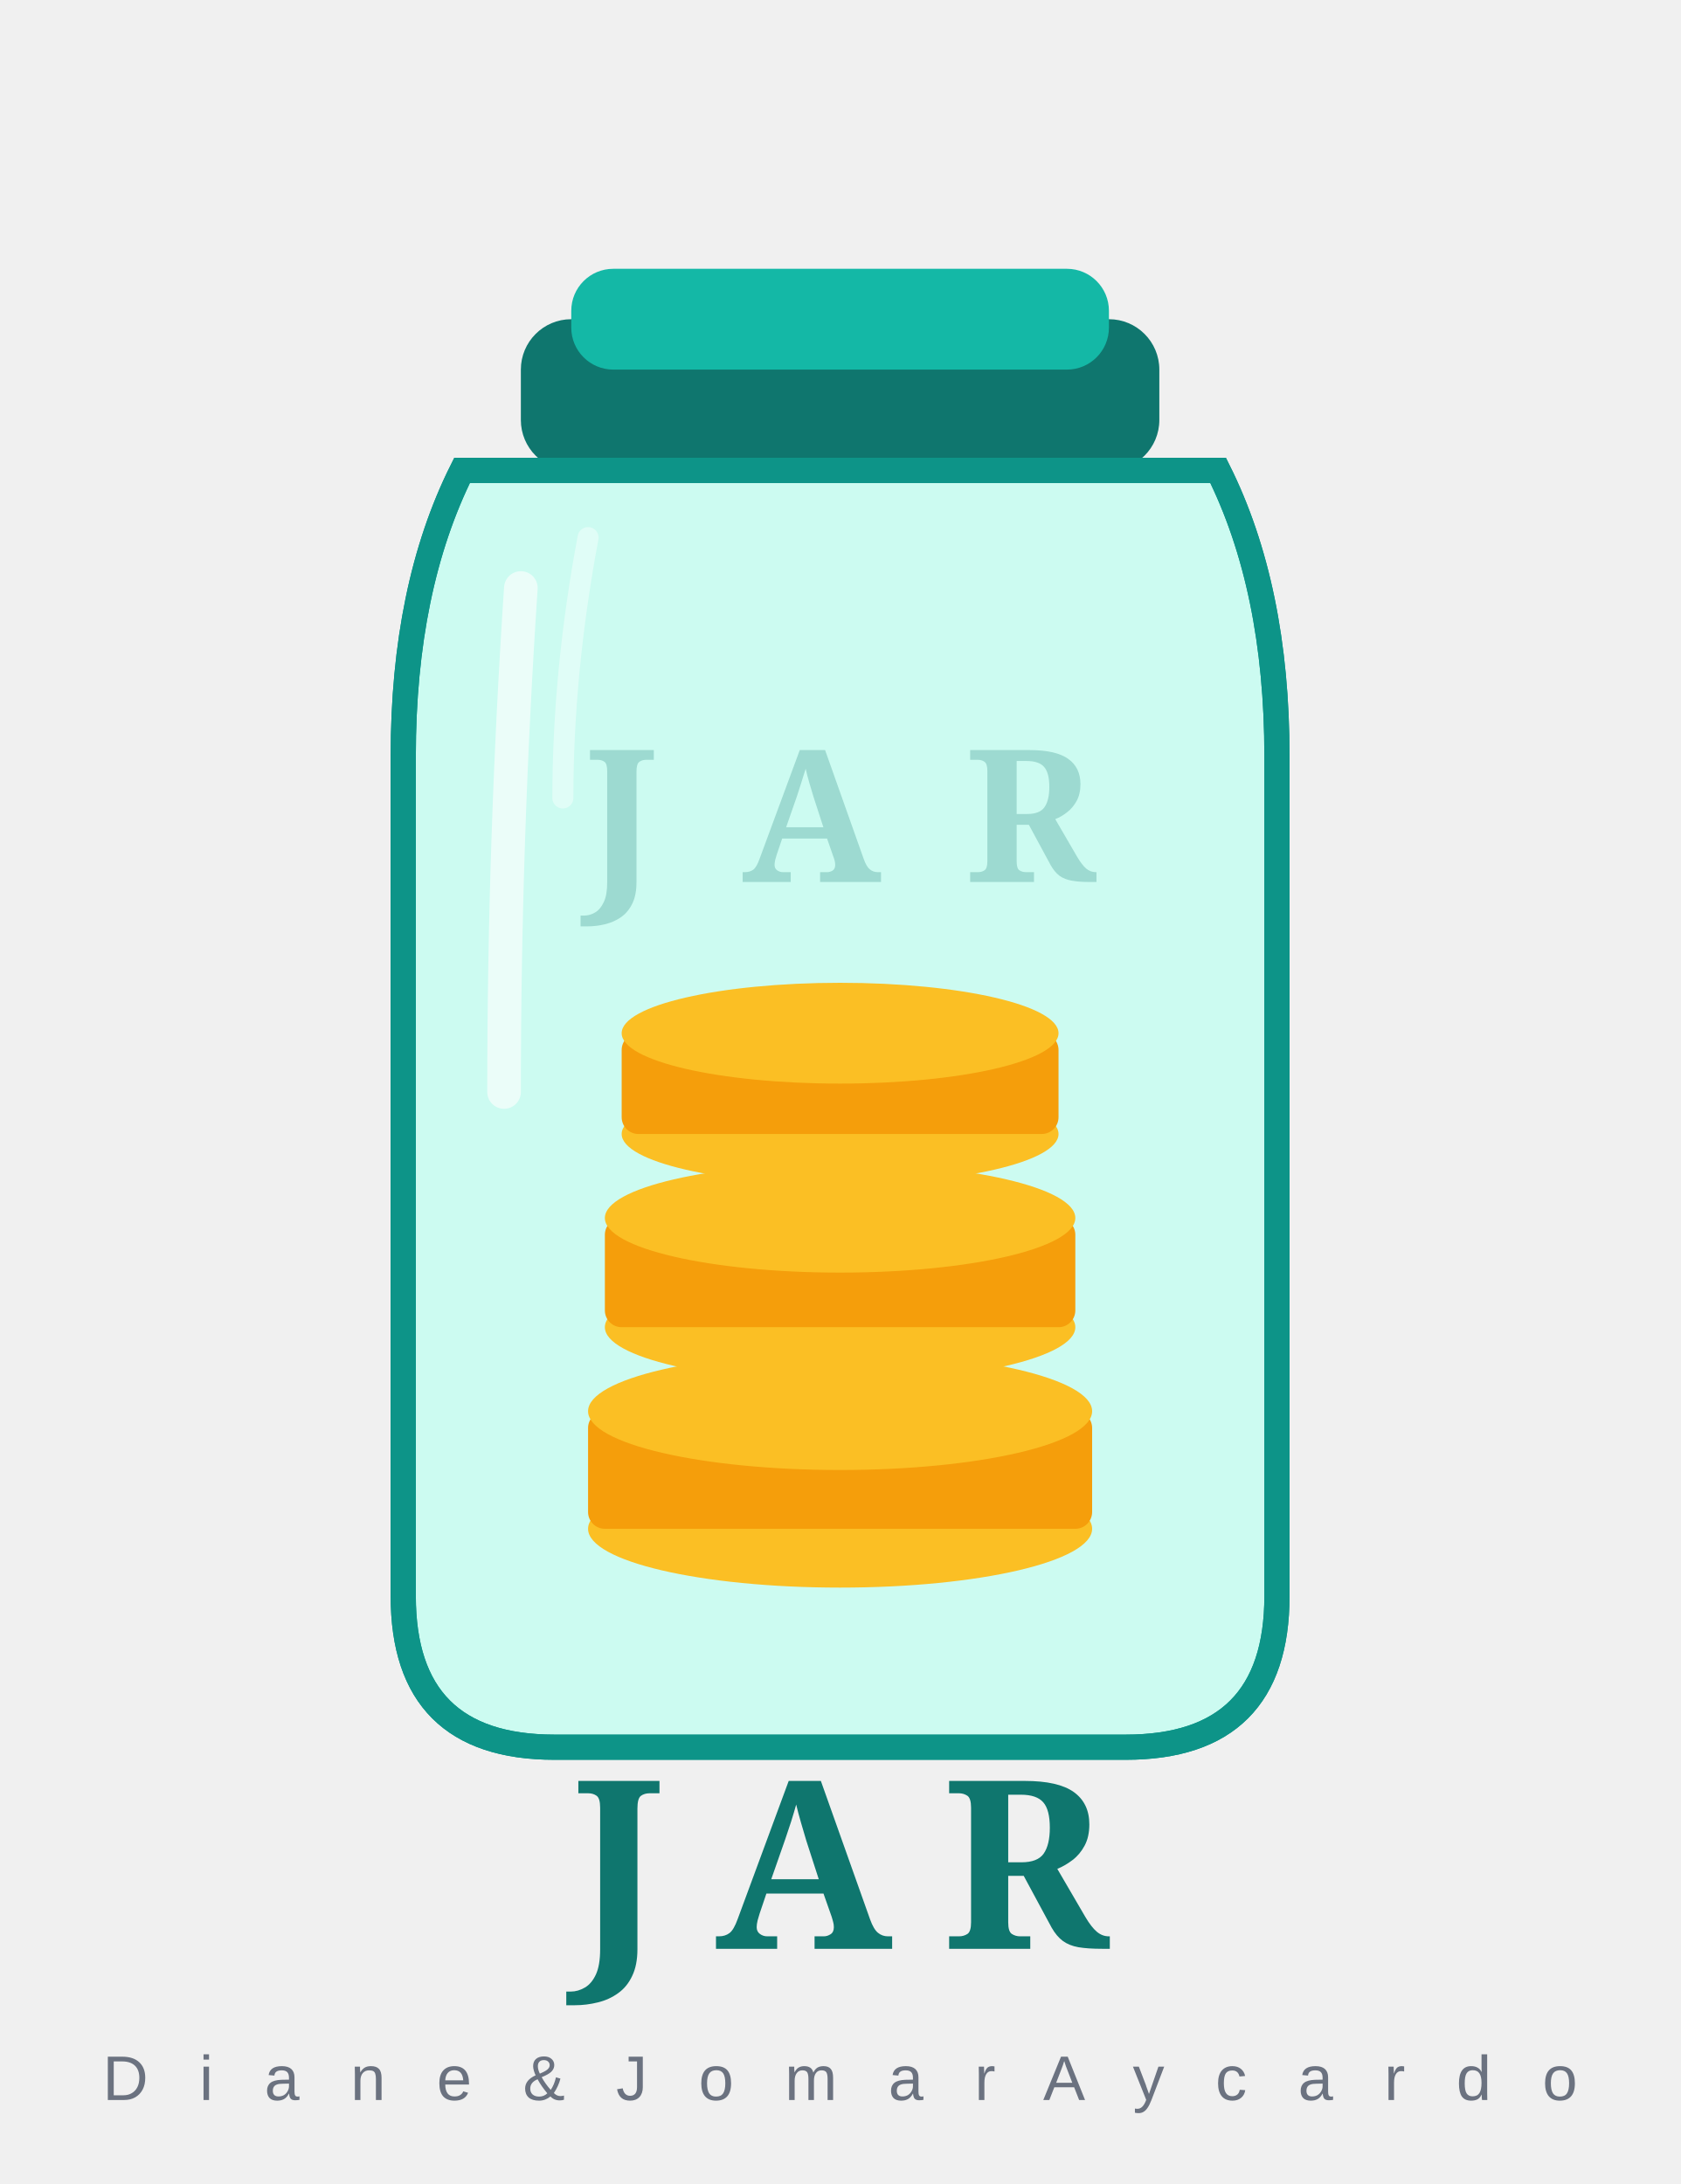
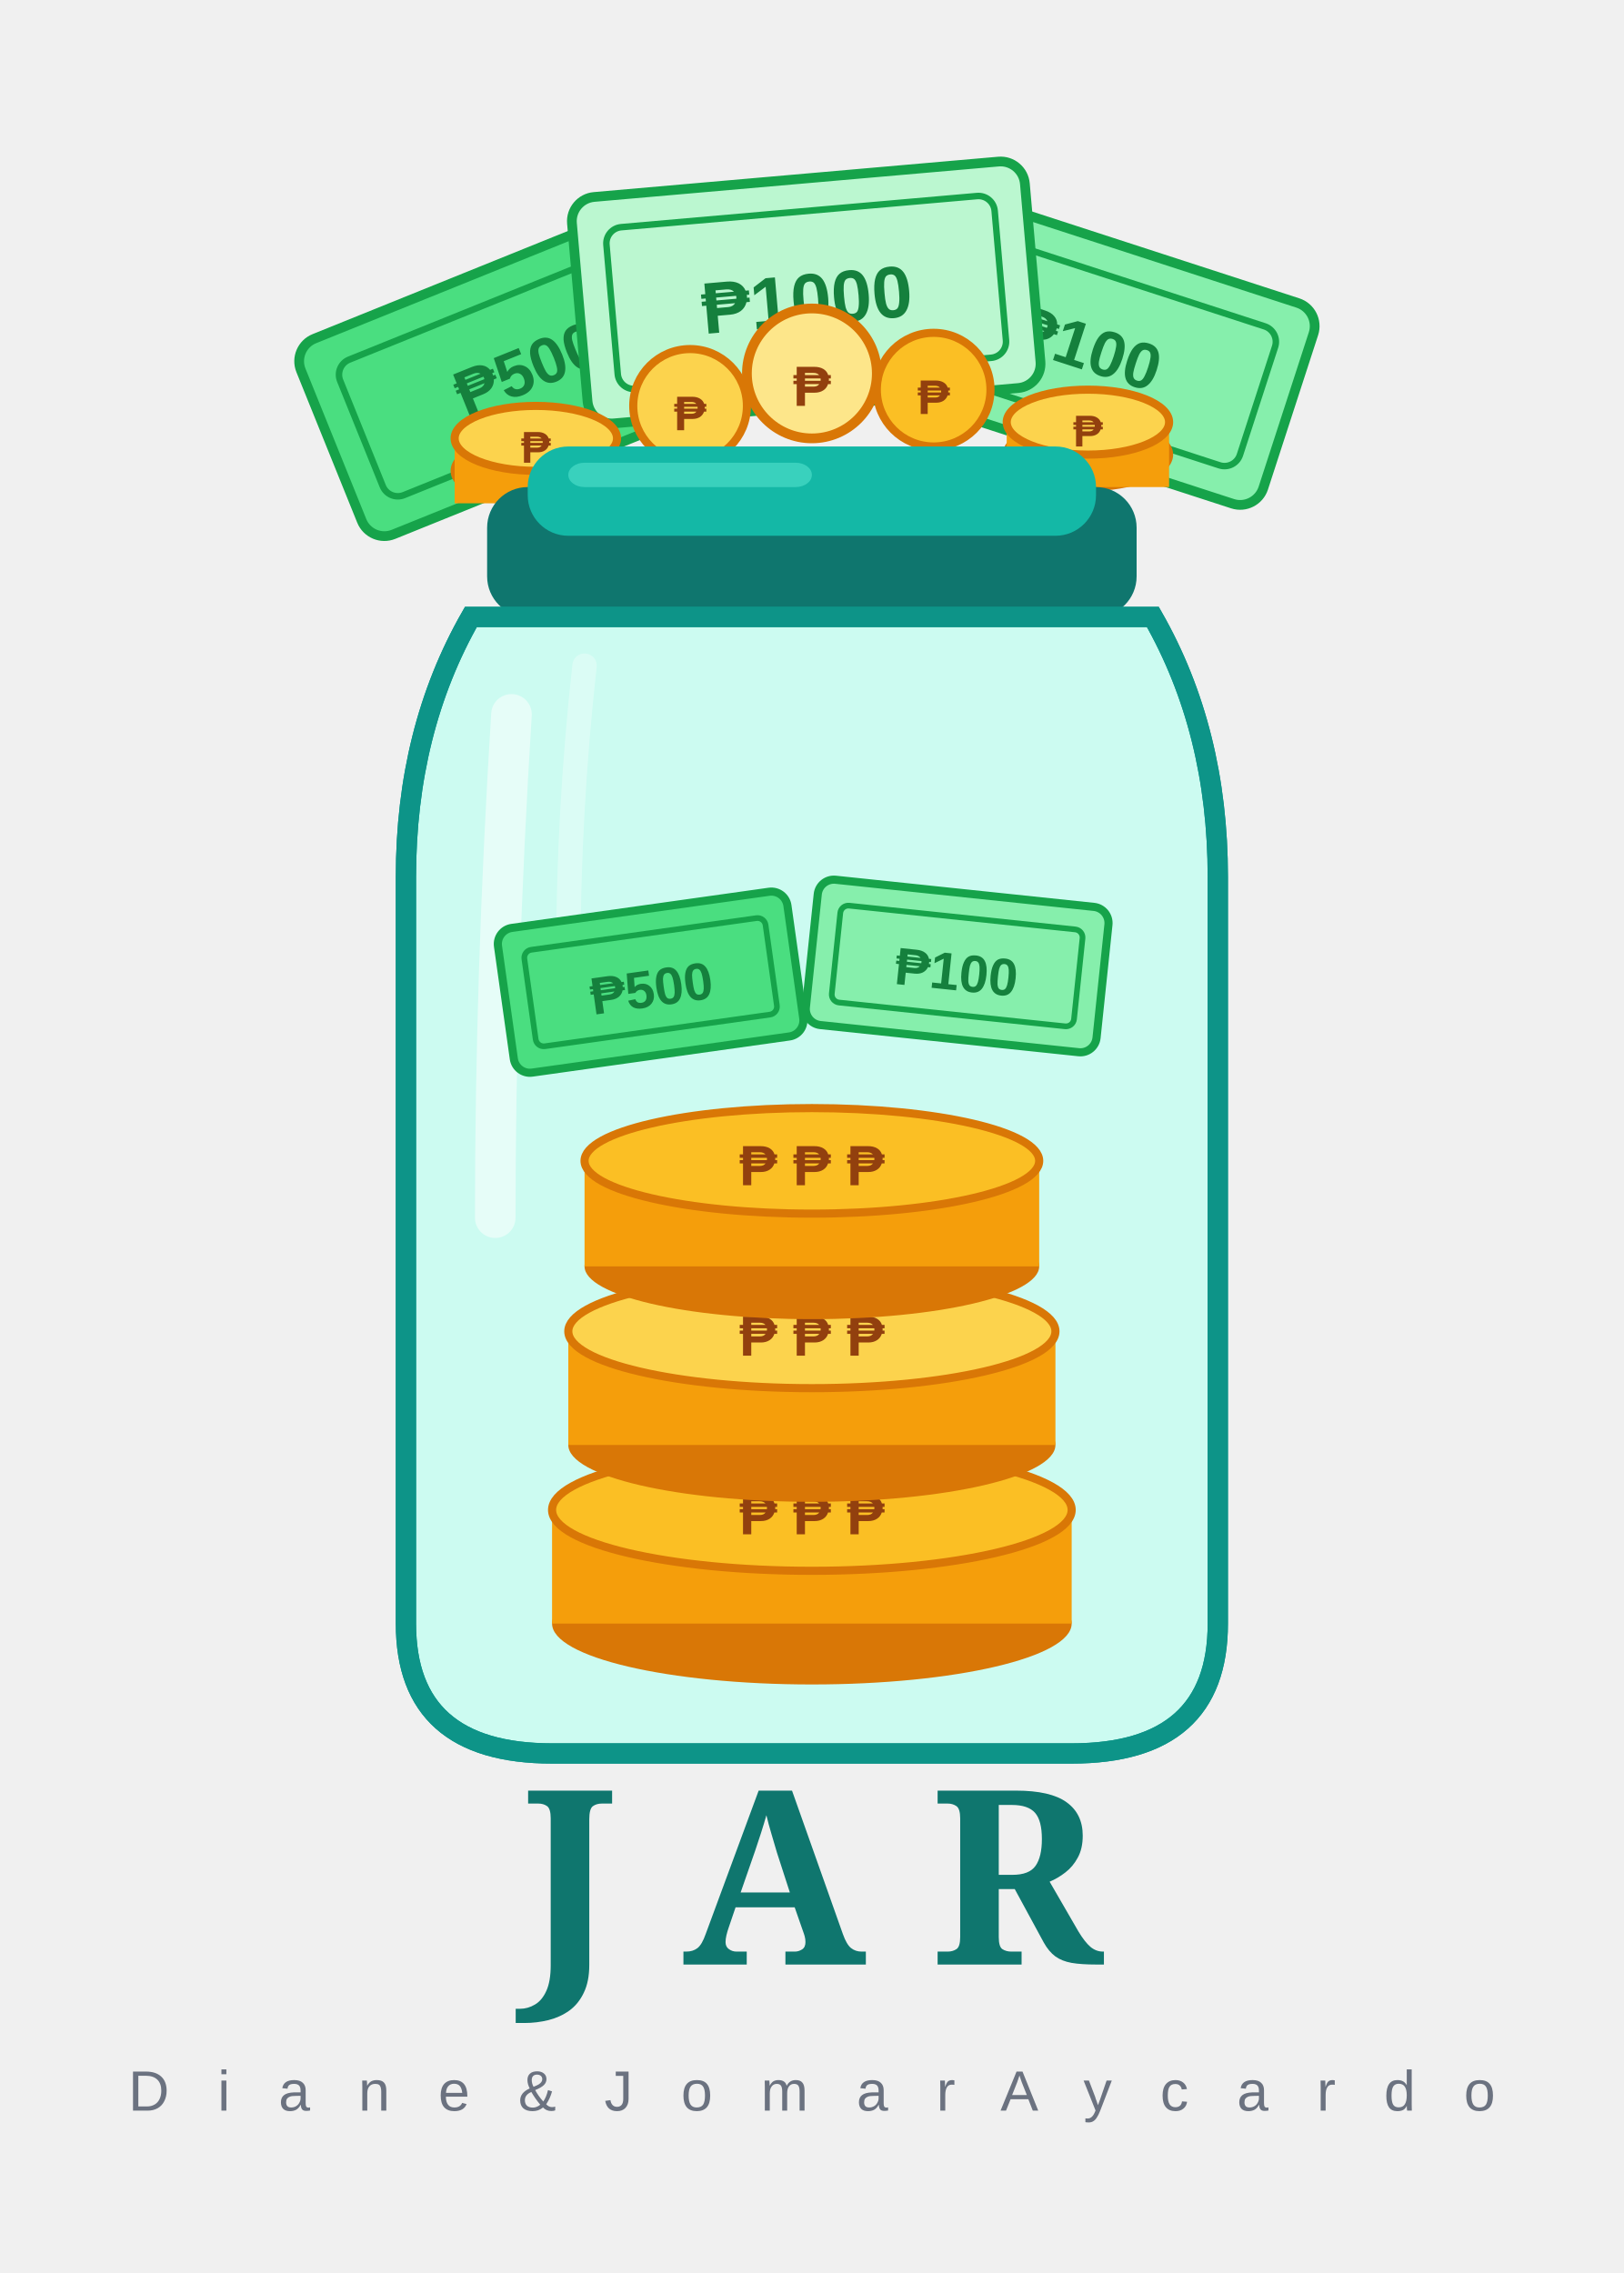
- <svg xmlns="http://www.w3.org/2000/svg" viewBox="0 0 200 260" fill="none">
-   <rect x="62" y="38" width="76" height="18" rx="6" fill="#0f766e" />
-   <rect x="68" y="32" width="64" height="12" rx="5" fill="#14b8a6" />
-   <path d="M55 56 Q48 70 48 90 L48 190 Q48 208 66 208 L134 208 Q152 208 152 190 L152 90 Q152 70 145 56 Z" fill="#ccfbf1" stroke="#0d9488" stroke-width="3" />
-   <path d="M62 70 Q60 100 60 130" stroke="white" stroke-width="4" stroke-linecap="round" opacity="0.6" />
-   <path d="M70 64 Q67 80 67 95" stroke="white" stroke-width="2.5" stroke-linecap="round" opacity="0.4" />
-   <ellipse cx="100" cy="182" rx="30" ry="7" fill="#fbbf24" />
-   <rect x="70" y="168" width="60" height="14" rx="2" fill="#f59e0b" />
-   <ellipse cx="100" cy="168" rx="30" ry="7" fill="#fbbf24" />
-   <ellipse cx="100" cy="158" rx="28" ry="6.5" fill="#fbbf24" />
-   <rect x="72" y="145" width="56" height="13" rx="2" fill="#f59e0b" />
-   <ellipse cx="100" cy="145" rx="28" ry="6.5" fill="#fbbf24" />
-   <ellipse cx="100" cy="135" rx="26" ry="6" fill="#fbbf24" />
-   <rect x="74" y="123" width="52" height="12" rx="2" fill="#f59e0b" />
-   <ellipse cx="100" cy="123" rx="26" ry="6" fill="#fbbf24" />
-   <text x="100" y="105" text-anchor="middle" font-family="Georgia, serif" font-size="22" font-weight="bold" fill="#0f766e" opacity="0.25" letter-spacing="10">JAR</text>
-   <path d="M55 56 Q48 70 48 90 L48 190 Q48 208 66 208 L134 208 Q152 208 152 190 L152 90 Q152 70 145 56 Z" fill="none" stroke="#0d9488" stroke-width="3" />
-   <text x="100" y="232" text-anchor="middle" font-family="Georgia, serif" font-size="28" font-weight="bold" fill="#0f766e" letter-spacing="6">JAR</text>
-   <text x="100" y="250" text-anchor="middle" font-family="Arial, sans-serif" font-size="7.5" fill="#6b7280" letter-spacing="2">D i a n e   &amp;   J o m a r   A y c a r d o</text>
+ <svg xmlns="http://www.w3.org/2000/svg" viewBox="0 0 200 280" fill="none">
+   <g transform="rotate(-22, 72, 52)">
+     <rect x="42" y="30" width="52" height="26" rx="3" fill="#4ade80" stroke="#16a34a" stroke-width="1.2" />
+     <rect x="46" y="34" width="44" height="18" rx="2" fill="none" stroke="#16a34a" stroke-width="0.8" />
+     <text x="68" y="46" text-anchor="middle" font-family="Arial" font-size="8" font-weight="bold" fill="#15803d">₱500</text>
+   </g>
+   <g transform="rotate(18, 128, 48)">
+     <rect x="106" y="28" width="52" height="26" rx="3" fill="#86efac" stroke="#16a34a" stroke-width="1.2" />
+     <rect x="110" y="32" width="44" height="18" rx="2" fill="none" stroke="#16a34a" stroke-width="0.8" />
+     <text x="132" y="44" text-anchor="middle" font-family="Arial" font-size="8" font-weight="bold" fill="#15803d">₱100</text>
+   </g>
+   <g transform="rotate(-5, 100, 44)">
+     <rect x="72" y="22" width="56" height="28" rx="3" fill="#bbf7d0" stroke="#16a34a" stroke-width="1.2" />
+     <rect x="76" y="26" width="48" height="20" rx="2" fill="none" stroke="#16a34a" stroke-width="0.8" />
+     <text x="100" y="40" text-anchor="middle" font-family="Arial" font-size="9" font-weight="bold" fill="#15803d">₱1000</text>
+   </g>
+   <ellipse cx="66" cy="58" rx="10" ry="4" fill="#fbbf24" stroke="#d97706" stroke-width="1" />
+   <rect x="56" y="54" width="20" height="8" fill="#f59e0b" />
+   <ellipse cx="66" cy="54" rx="10" ry="4" fill="#fcd34d" stroke="#d97706" stroke-width="1" />
+   <text x="66" y="57" text-anchor="middle" font-family="Arial" font-size="5.5" font-weight="bold" fill="#92400e">₱</text>
+   <ellipse cx="134" cy="56" rx="10" ry="4" fill="#fbbf24" stroke="#d97706" stroke-width="1" />
+   <rect x="124" y="52" width="20" height="8" fill="#f59e0b" />
+   <ellipse cx="134" cy="52" rx="10" ry="4" fill="#fcd34d" stroke="#d97706" stroke-width="1" />
+   <text x="134" y="55" text-anchor="middle" font-family="Arial" font-size="5.5" font-weight="bold" fill="#92400e">₱</text>
+   <circle cx="85" cy="50" r="7" fill="#fcd34d" stroke="#d97706" stroke-width="1" />
+   <text x="85" y="53" text-anchor="middle" font-family="Arial" font-size="6" font-weight="bold" fill="#92400e">₱</text>
+   <circle cx="115" cy="48" r="7" fill="#fbbf24" stroke="#d97706" stroke-width="1" />
+   <text x="115" y="51" text-anchor="middle" font-family="Arial" font-size="6" font-weight="bold" fill="#92400e">₱</text>
+   <circle cx="100" cy="46" r="8" fill="#fde68a" stroke="#d97706" stroke-width="1.2" />
+   <text x="100" y="50" text-anchor="middle" font-family="Arial" font-size="7" font-weight="bold" fill="#92400e">₱</text>
+   <rect x="60" y="60" width="80" height="16" rx="5" fill="#0f766e" />
+   <rect x="65" y="55" width="70" height="11" rx="5" fill="#14b8a6" />
+   <rect x="70" y="57" width="30" height="3" rx="2" fill="#5eead4" opacity="0.5" />
+   <path d="M58 76 Q50 90 50 108 L50 200 Q50 216 68 216 L132 216 Q150 216 150 200 L150 108 Q150 90 142 76 Z" fill="#ccfbf1" stroke="#0d9488" stroke-width="2.5" />
+   <path d="M63 88 Q61 120 61 150" stroke="white" stroke-width="5" stroke-linecap="round" opacity="0.5" />
+   <path d="M72 82 Q70 100 70 118" stroke="white" stroke-width="3" stroke-linecap="round" opacity="0.3" />
+   <ellipse cx="100" cy="200" rx="32" ry="7.5" fill="#d97706" />
+   <rect x="68" y="186" width="64" height="14" fill="#f59e0b" />
+   <ellipse cx="100" cy="186" rx="32" ry="7.5" fill="#fbbf24" stroke="#d97706" stroke-width="1" />
+   <text x="100" y="189" text-anchor="middle" font-family="Arial" font-size="7" font-weight="bold" fill="#92400e">₱ ₱ ₱</text>
+   <ellipse cx="100" cy="178" rx="30" ry="7" fill="#d97706" />
+   <rect x="70" y="164" width="60" height="14" fill="#f59e0b" />
+   <ellipse cx="100" cy="164" rx="30" ry="7" fill="#fcd34d" stroke="#d97706" stroke-width="1" />
+   <text x="100" y="167" text-anchor="middle" font-family="Arial" font-size="7" font-weight="bold" fill="#92400e">₱ ₱ ₱</text>
+   <ellipse cx="100" cy="156" rx="28" ry="6.5" fill="#d97706" />
+   <rect x="72" y="143" width="56" height="13" fill="#f59e0b" />
+   <ellipse cx="100" cy="143" rx="28" ry="6.5" fill="#fbbf24" stroke="#d97706" stroke-width="1" />
+   <text x="100" y="146" text-anchor="middle" font-family="Arial" font-size="7" font-weight="bold" fill="#92400e">₱ ₱ ₱</text>
+   <g transform="rotate(-8, 80, 120)">
+     <rect x="62" y="112" width="36" height="18" rx="2" fill="#4ade80" stroke="#16a34a" stroke-width="1" />
+     <rect x="65" y="115" width="30" height="12" rx="1" fill="none" stroke="#16a34a" stroke-width="0.7" />
+     <text x="80" y="124" text-anchor="middle" font-family="Arial" font-size="6.5" font-weight="bold" fill="#15803d">₱500</text>
+   </g>
+   <g transform="rotate(6, 118, 118)">
+     <rect x="100" y="110" width="36" height="18" rx="2" fill="#86efac" stroke="#16a34a" stroke-width="1" />
+     <rect x="103" y="113" width="30" height="12" rx="1" fill="none" stroke="#16a34a" stroke-width="0.7" />
+     <text x="118" y="122" text-anchor="middle" font-family="Arial" font-size="6.5" font-weight="bold" fill="#15803d">₱100</text>
+   </g>
+   <path d="M58 76 Q50 90 50 108 L50 200 Q50 216 68 216 L132 216 Q150 216 150 200 L150 108 Q150 90 142 76 Z" fill="none" stroke="#0d9488" stroke-width="2.5" />
+   <text x="100" y="242" text-anchor="middle" font-family="Georgia, serif" font-size="30" font-weight="bold" fill="#0f766e" letter-spacing="8">JAR</text>
+   <text x="100" y="260" text-anchor="middle" font-family="Arial, sans-serif" font-size="7" fill="#6b7280" letter-spacing="2">D i a n e   &amp;   J o m a r   A y c a r d o</text>
</svg>
